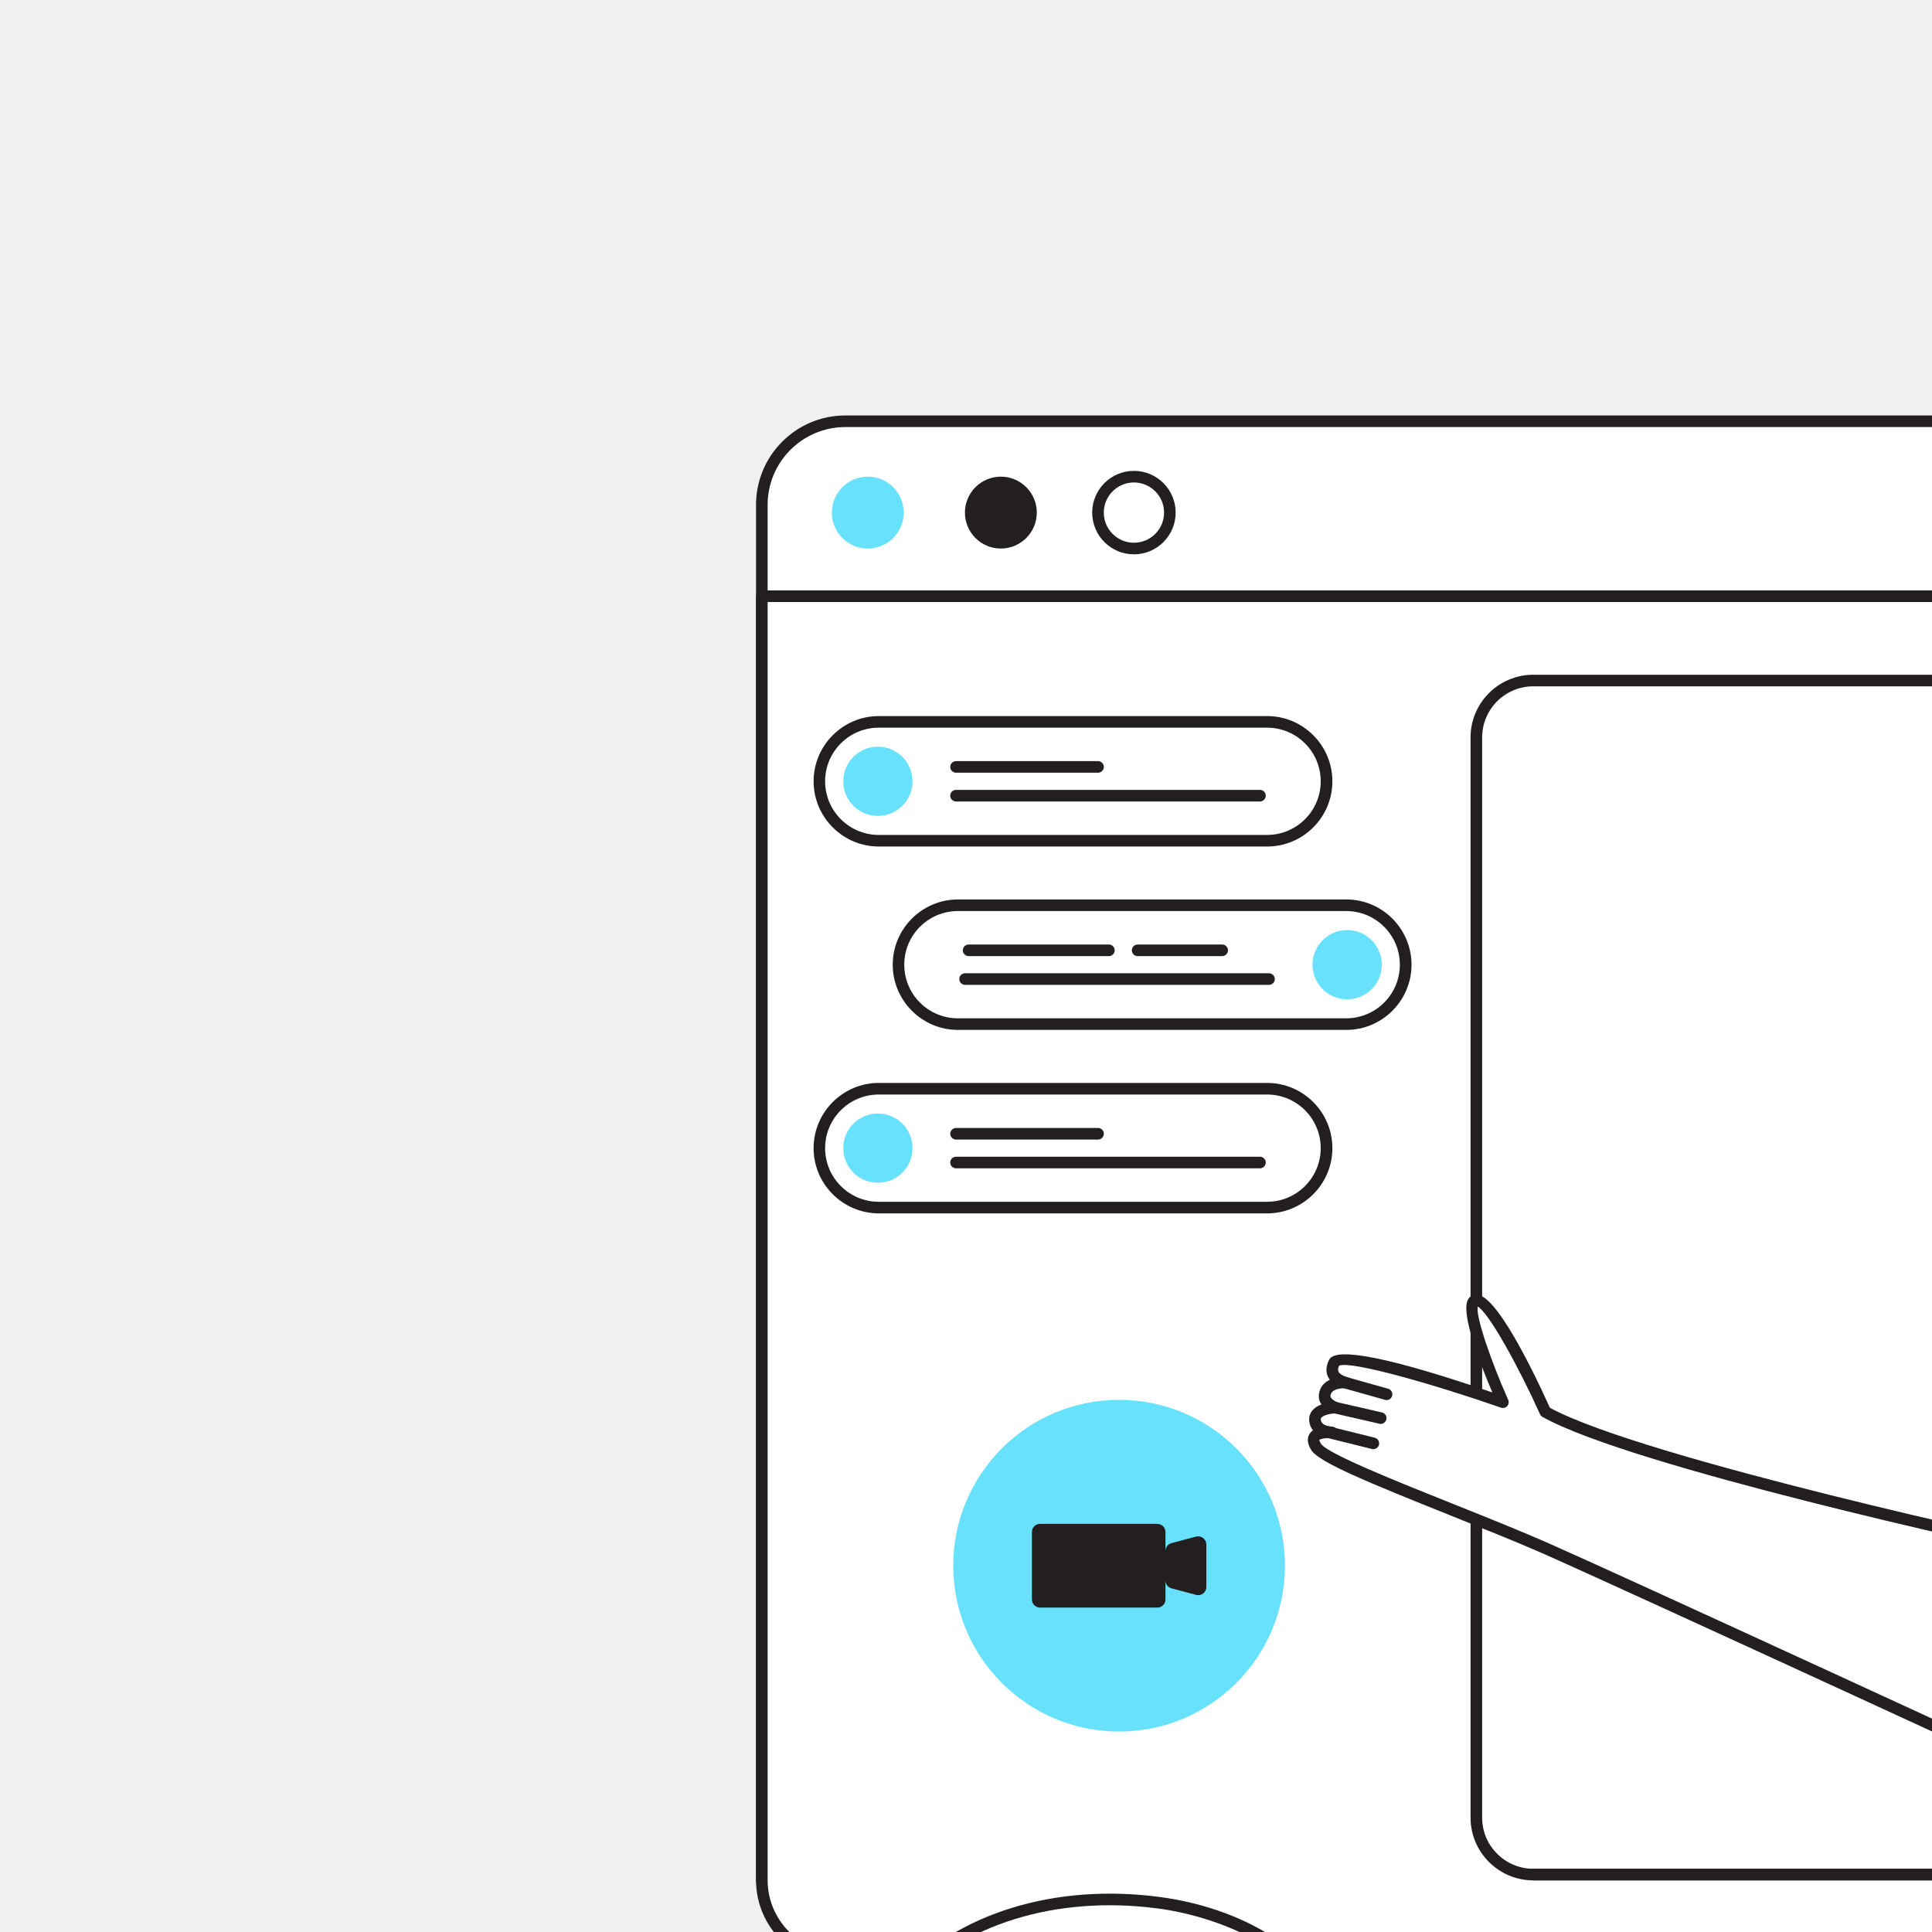
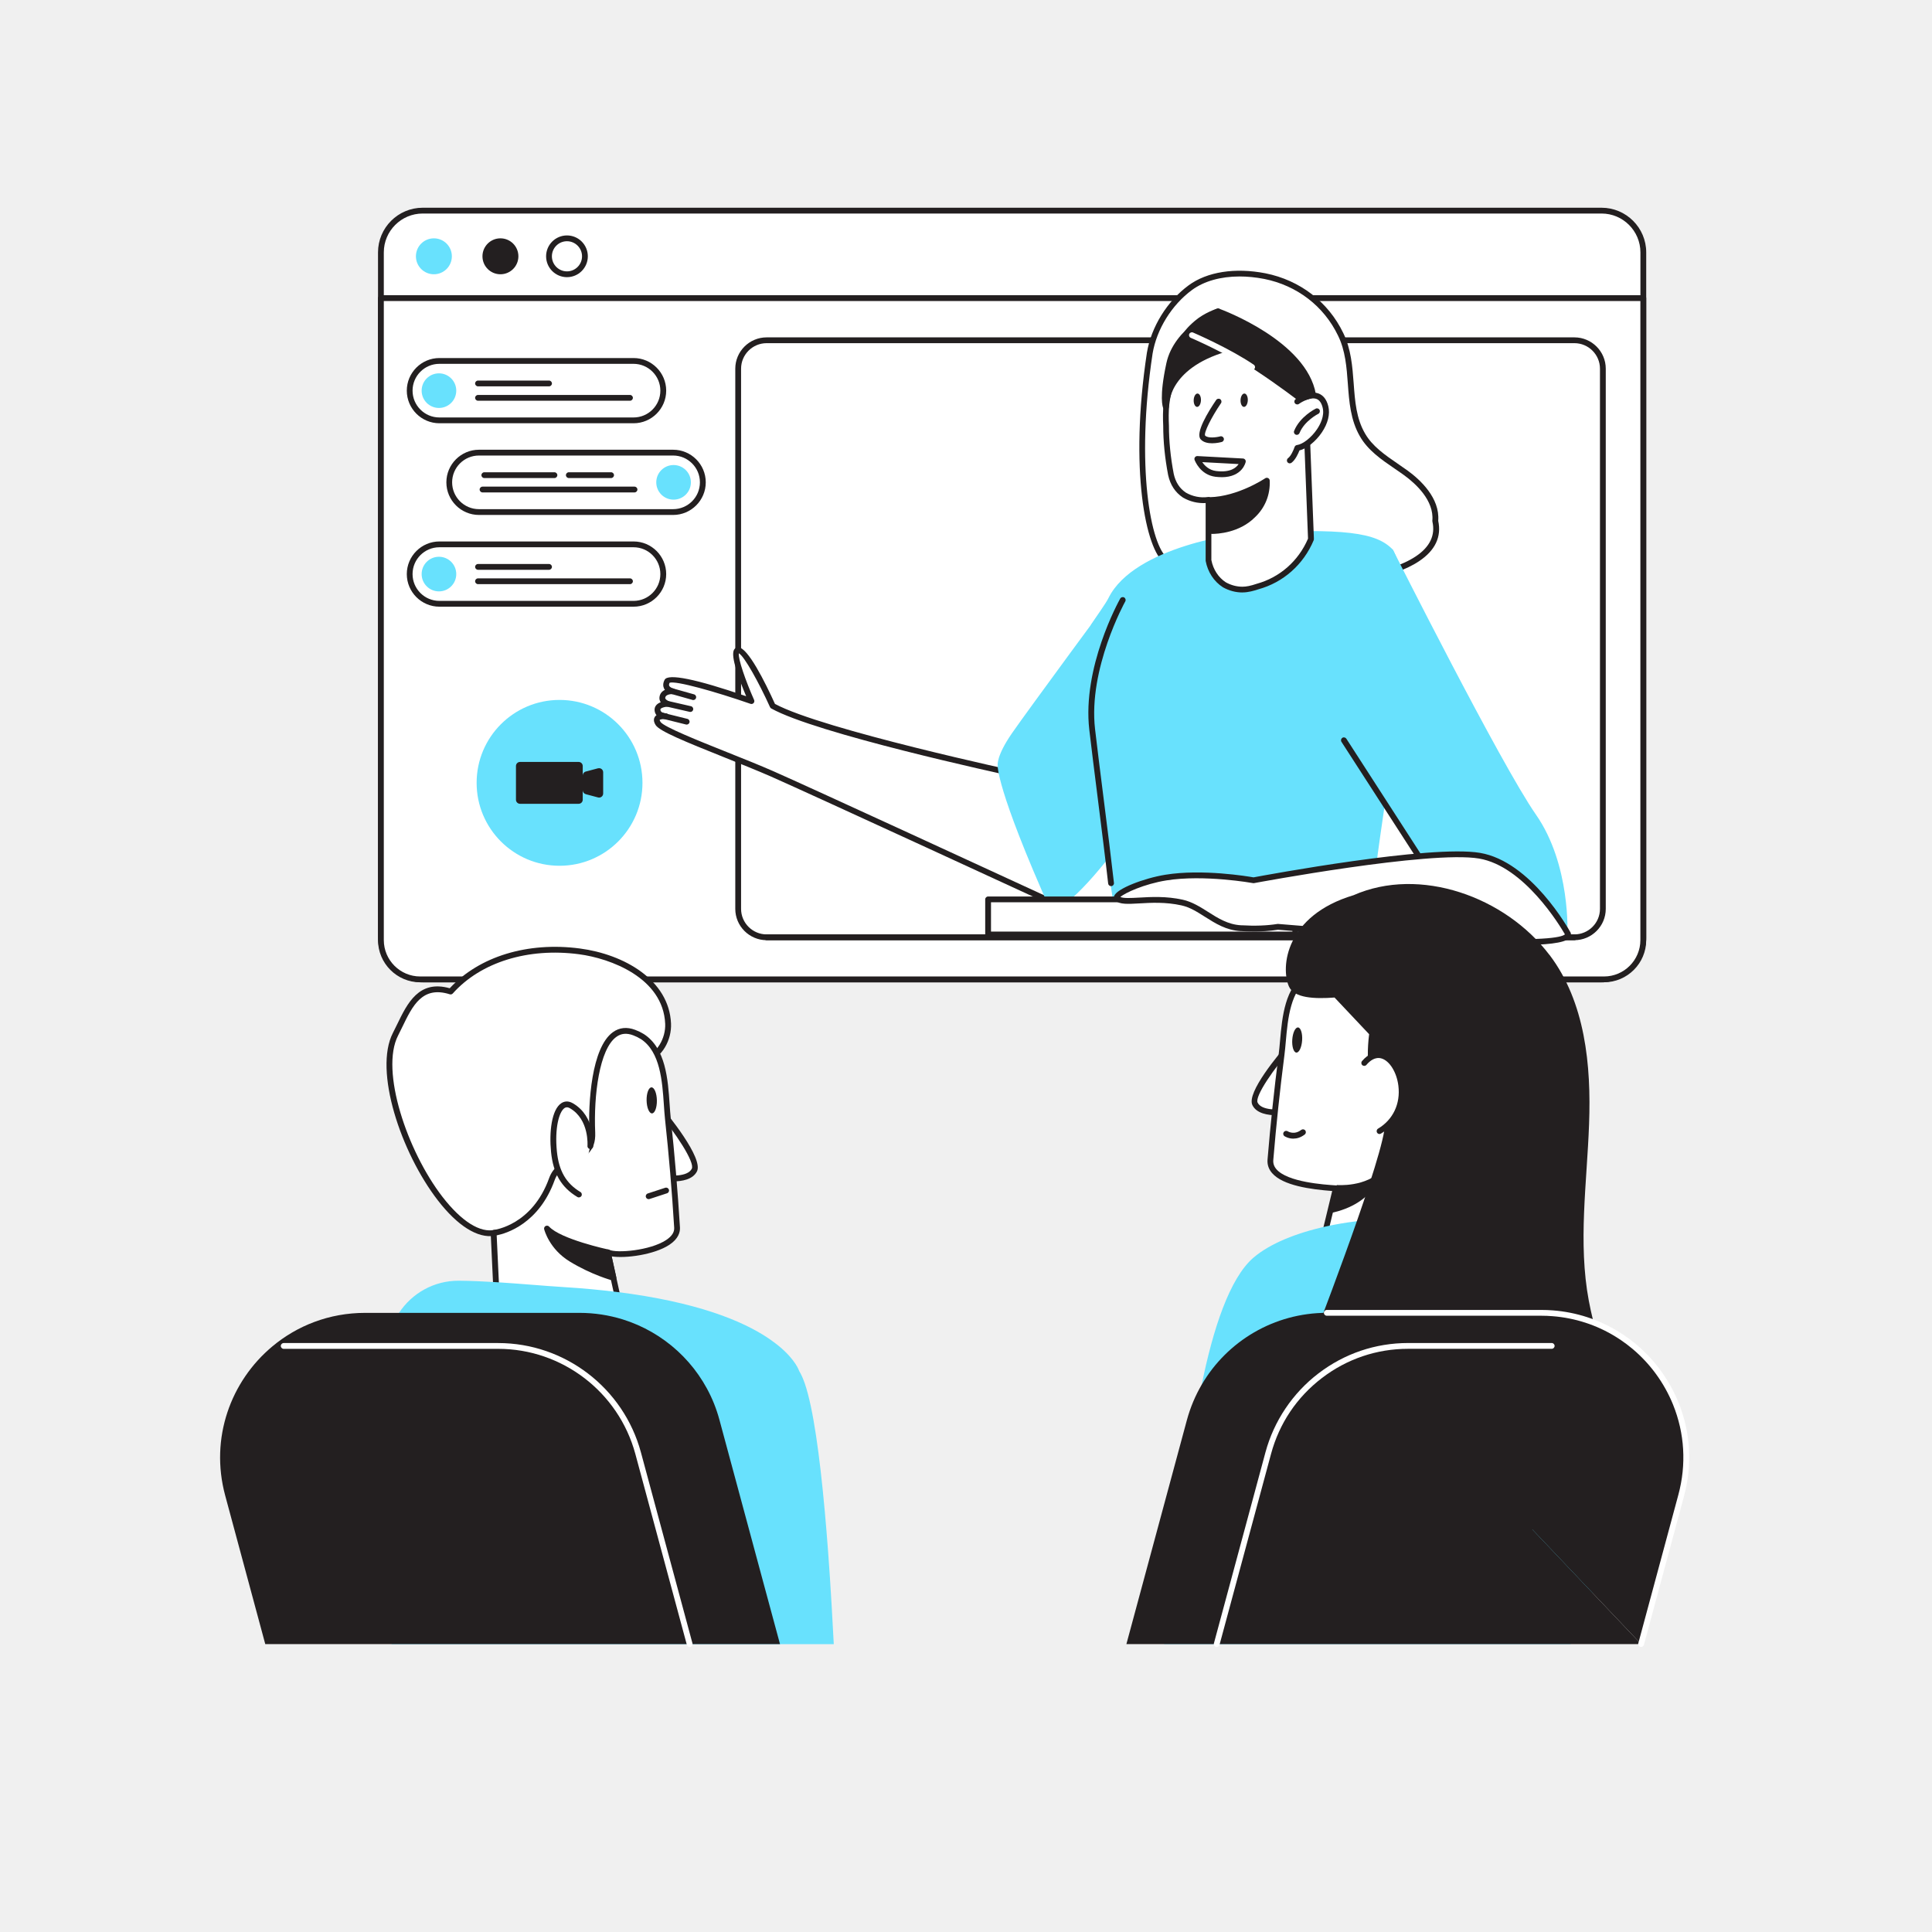
- <svg xmlns="http://www.w3.org/2000/svg" transform="scale(2)" id="_0679_Video_Call_4" data-name="0679_Video Call 4" viewBox="0 0 500 500" class="show_show__wrapper__graphic__5Waiy ">
+ <svg xmlns="http://www.w3.org/2000/svg" id="_0679_Video_Call_4" data-name="0679_Video Call 4" viewBox="0 0 500 500" class="show_show__wrapper__graphic__5Waiy ">
  <defs>
    <style>
      .cls-1 {
        fill: #68e1fd;
      }

      .cls-1, .cls-2, .cls-3 {
        stroke-width: 0px;
      }

      .cls-2 {
        fill: #fff;
      }

      .cls-3 {
        fill: #231f20;
      }
    </style>
  </defs>
  <g id="Screen">
    <g>
      <rect class="cls-2" x="98.58" y="54.51" width="326.71" height="198.96" rx="10.81" ry="10.81" />
      <path class="cls-3" d="M414.48,254.22H109.39c-6.37,0-11.56-5.18-11.56-11.56V65.32c0-6.37,5.18-11.56,11.56-11.56h305.09c6.37,0,11.56,5.18,11.56,11.56v177.34c0,6.37-5.18,11.56-11.56,11.56ZM109.39,55.26c-5.54,0-10.06,4.51-10.06,10.06v177.34c0,5.55,4.51,10.06,10.06,10.06h305.09c5.55,0,10.06-4.51,10.06-10.06V65.32c0-5.55-4.51-10.06-10.06-10.06H109.39Z" />
    </g>
    <g>
      <path class="cls-2" d="M98.58,77.15h326.71v166.14c0,5.62-4.56,10.17-10.17,10.17H108.75c-5.62,0-10.17-4.56-10.17-10.17V77.15h0Z" />
      <path class="cls-3" d="M415.11,254.22H108.75c-6.02,0-10.92-4.9-10.92-10.92V77.15c0-.41.34-.75.75-.75h326.71c.41,0,.75.34.75.75v166.14c0,6.02-4.9,10.92-10.92,10.92ZM99.33,77.9v165.39c0,5.2,4.23,9.42,9.42,9.42h306.36c5.2,0,9.42-4.23,9.42-9.42V77.9H99.33Z" />
    </g>
    <g>
      <path class="cls-2" d="M414.82,95.42v139.79c0,4.07-3.3,7.36-7.37,7.36h-209.04c-4.07,0-7.37-3.29-7.37-7.36V95.42c0-4.07,3.3-7.36,7.37-7.36h209.04c4.07,0,7.37,3.29,7.37,7.36Z" />
      <path class="cls-3" d="M407.45,243.32h-209.04c-4.48,0-8.12-3.64-8.12-8.11V95.42c0-4.47,3.64-8.11,8.12-8.11h209.04c4.48,0,8.12,3.64,8.12,8.11v139.79c0,4.47-3.64,8.11-8.12,8.11ZM198.41,88.81c-3.65,0-6.62,2.96-6.62,6.61v139.79c0,3.64,2.97,6.61,6.62,6.61h209.04c3.65,0,6.62-2.96,6.62-6.61V95.42c0-3.64-2.97-6.61-6.62-6.61h-209.04Z" />
    </g>
    <circle class="cls-1" cx="144.81" cy="202.6" r="21.46" />
    <g>
      <circle class="cls-1" cx="112.29" cy="66.33" r="4.65" />
      <circle class="cls-3" cx="129.51" cy="66.33" r="4.65" />
      <g>
        <circle class="cls-2" cx="146.73" cy="66.33" r="4.65" />
        <path class="cls-3" d="M146.73,71.73c-2.98,0-5.4-2.42-5.4-5.4s2.42-5.4,5.4-5.4,5.4,2.42,5.4,5.4-2.42,5.4-5.4,5.4ZM146.73,62.43c-2.15,0-3.9,1.75-3.9,3.9s1.75,3.9,3.9,3.9,3.9-1.75,3.9-3.9-1.75-3.9-3.9-3.9Z" />
      </g>
    </g>
    <g>
      <g>
        <g>
          <rect class="cls-2" x="106.03" y="93.41" width="65.63" height="15.38" rx="7.69" ry="7.69" />
          <path class="cls-3" d="M163.97,109.54h-50.25c-4.65,0-8.44-3.79-8.44-8.44s3.79-8.44,8.44-8.44h50.25c4.65,0,8.44,3.79,8.44,8.44s-3.79,8.44-8.44,8.44ZM113.71,94.16c-3.83,0-6.94,3.11-6.94,6.94s3.11,6.94,6.94,6.94h50.25c3.83,0,6.94-3.11,6.94-6.94s-3.11-6.94-6.94-6.94h-50.25Z" />
        </g>
        <circle class="cls-1" cx="113.6" cy="101.1" r="4.48" />
      </g>
      <g>
        <path class="cls-3" d="M142.09,99.99h-18.38c-.41,0-.75-.34-.75-.75s.34-.75.75-.75h18.38c.41,0,.75.34.75.75s-.34.75-.75.75Z" />
        <path class="cls-3" d="M163.04,103.71h-39.33c-.41,0-.75-.34-.75-.75s.34-.75.75-.75h39.33c.41,0,.75.34.75.75s-.34.75-.75.75Z" />
      </g>
    </g>
    <g>
      <g>
        <g>
          <rect class="cls-2" x="106.03" y="140.88" width="65.63" height="15.38" rx="7.69" ry="7.69" />
          <path class="cls-3" d="M163.97,157.01h-50.25c-4.65,0-8.44-3.79-8.44-8.44s3.79-8.44,8.44-8.44h50.25c4.65,0,8.44,3.79,8.44,8.44s-3.79,8.44-8.44,8.44ZM113.71,141.63c-3.83,0-6.94,3.11-6.94,6.94s3.11,6.94,6.94,6.94h50.25c3.83,0,6.94-3.11,6.94-6.94s-3.11-6.94-6.94-6.94h-50.25Z" />
        </g>
        <circle class="cls-1" cx="113.6" cy="148.57" r="4.48" />
      </g>
      <g>
        <path class="cls-3" d="M142.09,147.46h-18.38c-.41,0-.75-.34-.75-.75s.34-.75.75-.75h18.38c.41,0,.75.34.75.75s-.34.75-.75.75Z" />
        <path class="cls-3" d="M163.04,151.18h-39.33c-.41,0-.75-.34-.75-.75s.34-.75.75-.75h39.33c.41,0,.75.34.75.75s-.34.75-.75.75Z" />
      </g>
    </g>
    <g>
      <g>
        <g>
          <rect class="cls-2" x="116.26" y="117.14" width="65.63" height="15.38" rx="7.69" ry="7.69" transform="translate(298.16 249.66) rotate(180)" />
          <path class="cls-3" d="M174.21,133.27h-50.25c-4.65,0-8.44-3.79-8.44-8.44s3.79-8.44,8.44-8.44h50.25c4.65,0,8.44,3.79,8.44,8.44s-3.79,8.44-8.44,8.44ZM123.95,117.89c-3.83,0-6.94,3.11-6.94,6.94s3.11,6.94,6.94,6.94h50.25c3.83,0,6.94-3.11,6.94-6.94s-3.11-6.94-6.94-6.94h-50.25Z" />
        </g>
        <circle class="cls-1" cx="174.32" cy="124.83" r="4.48" />
      </g>
      <g>
        <path class="cls-3" d="M143.49,123.72h-18.15c-.41,0-.75-.34-.75-.75s.34-.75.75-.75h18.15c.41,0,.75.34.75.75s-.34.75-.75.75Z" />
        <path class="cls-3" d="M158.15,123.72h-10.94c-.41,0-.75-.34-.75-.75s.34-.75.75-.75h10.94c.41,0,.75.34.75.75s-.34.75-.75.75Z" />
        <path class="cls-3" d="M164.21,127.44h-39.33c-.41,0-.75-.34-.75-.75s.34-.75.75-.75h39.33c.41,0,.75.34.75.75s-.34.75-.75.75Z" />
      </g>
    </g>
    <path class="cls-3" d="M154.78,198.83l-3.19.85c-.46.12-.78.54-.78,1.02v-2.46c0-.58-.47-1.05-1.05-1.05h-15.18c-.58,0-1.05.47-1.05,1.05v8.73c0,.58.47,1.05,1.05,1.05h15.18c.58,0,1.05-.47,1.05-1.05v-2.46c0,.48.32.89.78,1.02l3.19.85c.67.18,1.32-.33,1.32-1.02v-5.5c0-.69-.65-1.19-1.32-1.02Z" />
  </g>
  <g id="Presenter">
    <g>
      <g id="Character_and_chair" data-name="Character and chair">
        <g>
          <path class="cls-2" d="M264.13,200.59s-52.09-11.14-64.17-17.88c0,0-6.59-14.59-8.94-14.43s3.45,13.18,3.45,13.18c0,0-20.71-7.22-21.81-5.18s1.37,2.63,1.37,2.63c0,0-2.41-.13-2.63,1.61-.13,1.08,1.33,1.64,1.33,1.64,0,0-2.74.08-2.59,1.65.16,1.57,2.2,1.57,2.2,1.57,0,0-3.45-.31-2.04,1.88,1.41,2.2,19.14,8.47,29.49,13.02,10.35,4.55,73.27,33.57,73.27,33.57l-8.94-33.26Z" />
          <path class="cls-3" d="M273.07,234.6c-.11,0-.21-.02-.31-.07-.63-.29-63.02-29.07-73.25-33.57-3.44-1.51-7.75-3.23-11.91-4.9-10.44-4.18-16.89-6.82-17.91-8.4-.64-1-.49-1.69-.25-2.09.12-.2.28-.36.46-.48-.25-.31-.44-.71-.49-1.21-.05-.53.1-1.02.45-1.41.3-.34.72-.58,1.14-.73-.25-.36-.4-.8-.33-1.32.12-.97.71-1.55,1.41-1.88-.1-.13-.19-.28-.26-.44-.2-.45-.33-1.2.19-2.18.9-1.66,7.99-.23,21.1,4.26-1.67-3.92-4.15-10.36-3.13-12.05.22-.37.57-.58,1-.61.02,0,.04,0,.07,0,2.48,0,6.97,9.05,9.51,14.65,12.24,6.63,63.23,17.58,63.74,17.69.27.06.49.27.57.54l8.94,33.26c.08.28-.02.58-.24.77-.14.12-.31.18-.48.18ZM170.72,186.34s0,.15.23.5c.81,1.26,9.9,4.9,17.21,7.82,4.18,1.67,8.5,3.4,11.96,4.92,9.36,4.11,62.32,28.53,71.82,32.91l-8.41-31.27c-5.46-1.18-52.35-11.4-63.93-17.87-.14-.08-.25-.2-.32-.35-2.85-6.31-6.67-13.19-8.07-13.93-.25,1.37,1.77,7.17,3.95,12.07.12.27.07.59-.13.81s-.52.3-.8.2c-8.97-3.12-19.43-6.07-20.94-5.44-.15.31-.19.57-.1.76.18.4.82.64,1.03.69.38.09.62.46.56.84-.06.38-.37.68-.78.64-.01,0-1.71-.07-1.84.95-.05.4.68.78.86.85.33.13.52.48.46.83s-.36.61-.71.62c-.55.02-1.47.2-1.78.55-.06.07-.1.14-.08.27.07.66.84.83,1.23.88.11,0,.21.01.28.02.4.04.7.38.68.78-.02.4-.35.72-.75.72-.1,0-.21,0-.33-.02-.61-.02-1.2.11-1.31.24h0Z" />
        </g>
        <g>
          <path class="cls-2" d="M371.44,134.84c.47-5.02-3.45-9.41-7.53-12.39s-8.79-5.49-11.3-9.88c-4.55-7.84-1.57-17.73-5.65-26.04-3.77-7.84-10.98-13.34-19.61-15.06-6.43-1.26-13.96-.94-19.3,2.98-5.33,3.92-9.41,10.35-10.51,16.94-4.43,29.22-.48,50.4,4.24,53.72,12.39,8.72,74.16,9.71,69.64-10.26Z" />
          <path class="cls-3" d="M334.7,151.8c-14.15,0-28.08-2.39-33.33-6.08-4.85-3.42-9.14-24.24-4.55-54.45,1.11-6.67,5.25-13.35,10.8-17.43,4.78-3.51,12.02-4.64,19.88-3.11,8.94,1.79,16.28,7.43,20.14,15.47,2.03,4.14,2.36,8.65,2.69,13.01.34,4.67.67,9.08,2.94,12.98,1.9,3.32,5.23,5.6,8.44,7.8.89.61,1.78,1.22,2.65,1.85,3.15,2.3,8.33,7.03,7.85,12.95.89,4.13-.77,7.64-4.93,10.43-6.94,4.65-19.85,6.58-32.57,6.58ZM320.8,71.55c-4.87,0-9.17,1.2-12.3,3.49-5.25,3.86-9.16,10.17-10.21,16.46-4.43,29.21-.49,49.87,3.93,52.98,9.46,6.66,50.27,8.82,64.21-.51,3.63-2.43,5.07-5.45,4.28-8.97-.02-.08-.02-.16-.02-.24.49-5.24-4.32-9.59-7.23-11.72-.85-.62-1.73-1.22-2.61-1.82-3.36-2.3-6.83-4.67-8.9-8.29-2.44-4.2-2.79-8.99-3.13-13.62-.31-4.22-.63-8.58-2.54-12.46-3.66-7.62-10.61-12.96-19.08-14.66-2.21-.43-4.36-.64-6.41-.64Z" />
        </g>
        <path class="cls-1" d="M288.13,153.83s-22.01,29.83-26.2,35.88c-4.19,6.05-3.72,8.38-3.72,8.38,0,0-.63,5.53,13.96,38.16,12.86-6.43,34.31-43.2,34.31-43.2l-18.36-39.22Z" />
        <path class="cls-1" d="M360.58,242.57h-71.04c-2.76-16.85-9.62-62.06-7.17-80.91,1.34-2.09,3.79-5.44,4.5-6.88,6.74-13.65,34.82-16.79,34.82-16.79,26.67-1.41,34.52-.15,38.76,4.24,7.15,12.96-.17,51.31-3.9,78.82-1.17,8.6,1.29,16.15,4.03,21.52Z" />
        <g>
          <rect class="cls-2" x="255.72" y="232.76" width="79.51" height="9.08" />
          <path class="cls-3" d="M335.23,242.59h-79.51c-.41,0-.75-.34-.75-.75v-9.08c0-.41.34-.75.75-.75h79.51c.41,0,.75.34.75.75v9.08c0,.41-.34.75-.75.75ZM256.47,241.09h78.01v-7.58h-78.01v7.58Z" />
        </g>
        <path class="cls-3" d="M407.45,243.32h-209.04c-.41,0-.75-.34-.75-.75s.34-.75.75-.75h209.04c.41,0,.75.34.75.75s-.34.75-.75.75Z" />
        <g>
          <path class="cls-2" d="M313.39,128.42l-.16,16.47s1.73,9.1,11.61,6.43c5.96-1.73,10.83-6.12,13.34-11.77l-1.1-28.4c-1.26-5.02-1.88-10.2-1.73-15.22-12.08-.16-21.65-9.41-21.65-9.41,0,0-4.24,6.28-5.96,8.31-1.41,1.41-2.67,3.14-3.77,5.02-1.73,3.14-1.57,7.06-1.57,10.67,0,4.08.47,8.31,1.26,12.39,1.73,7.37,9.73,5.49,9.73,5.49Z" />
          <path class="cls-3" d="M321.43,152.56c-1.78,0-3.36-.43-4.73-1.29-3.39-2.12-4.17-6.08-4.2-6.24,0-.05-.01-.1-.01-.15l.15-15.58c-1.38.16-4.04.23-6.31-1.17-1.72-1.07-2.86-2.76-3.39-5.03-.85-4.41-1.27-8.62-1.27-12.57v-.83c-.01-3.5-.03-7.13,1.66-10.2,1.21-2.07,2.51-3.81,3.89-5.19,1.64-1.94,5.83-8.14,5.87-8.2.12-.18.32-.3.54-.33.22-.02.44.05.6.21.09.09,9.51,9.05,21.14,9.2.2,0,.39.09.53.23.14.15.21.34.21.54-.15,4.83.42,9.88,1.7,15.01.01.05.02.1.02.15l1.1,28.4c0,.12-.02.23-.06.33-2.65,5.97-7.69,10.41-13.81,12.18-1.28.35-2.49.52-3.62.52ZM313.98,144.82c.11.49.91,3.56,3.52,5.2,1.87,1.17,4.27,1.36,7.14.59,5.63-1.63,10.28-5.71,12.77-11.19l-1.09-28.14c-1.24-4.97-1.82-9.88-1.75-14.6-10.22-.44-18.41-6.96-20.75-9-1.17,1.72-4.12,6.01-5.52,7.66-1.33,1.33-2.56,2.97-3.69,4.91-1.49,2.71-1.48,6.14-1.47,9.45v.84c0,3.85.42,7.97,1.24,12.25,1.53,6.52,8.53,4.97,8.82,4.9.22-.05.46,0,.64.15.18.14.28.36.28.59l-.16,16.39Z" />
        </g>
        <g>
          <path class="cls-2" d="M321.55,152.58c-1.73,0-3.29-.47-4.71-1.26-2.2-1.41-3.61-3.77-4.08-6.28v-15.69c-2.2.31-4.39-.16-6.28-1.26-1.88-1.26-2.98-3.14-3.45-5.33-.78-4.08-1.26-8.31-1.26-12.55-.16-3.45-.16-7.53,1.57-10.98,1.1-1.88,2.51-3.45,4.08-5.02,1.73-1.88,5.8-8.16,5.96-8.16.16-.16.31-.31.47-.31s.47,0,.63.16c.16,0,9.57,8.94,21.18,9.1.16,0,.31.16.47.16.16.16.31.31.31.47-.16,4.71.16,9.26,1.41,13.81.16.47.16.94.31,1.41h0s0,.47,1.1,28.4v.31c-2.51,5.96-7.53,10.51-13.81,12.24-1.41.47-2.67.78-3.92.78Z" />
          <path class="cls-3" d="M321.55,153.33c-1.75,0-3.46-.45-5.07-1.35-2.31-1.48-3.92-3.95-4.45-6.79,0-.05-.01-.09-.01-.14v-14.86c-2.04.11-4.1-.38-5.9-1.44-1.99-1.33-3.26-3.28-3.81-5.82-.84-4.39-1.27-8.66-1.27-12.71-.17-3.8-.1-7.83,1.65-11.32,1.22-2.1,2.75-3.75,4.22-5.21,1.02-1.11,3.03-4.02,4.36-5.95.93-1.34,1.34-1.94,1.6-2.21h0c.21-.21.53-.53,1-.53.22,0,.72,0,1.09.31.1.07.21.16.37.29,6.6,5.49,13.83,8.56,20.36,8.65.25,0,.44.1.56.16,0,0,.01,0,.01,0,.16.02.3.1.41.21.21.21.54.53.54,1-.17,5.24.27,9.55,1.38,13.61.08.24.13.51.17.78.03.2.06.4.13.59.03.08.04.16.04.24,0,.03.03,1.29,1.1,28.37v.34c0,.1-.02.2-.06.29-2.64,6.28-7.86,10.9-14.3,12.67-1.18.39-2.63.81-4.12.81ZM313.51,144.98c.47,2.41,1.83,4.49,3.73,5.72,1.35.75,2.81,1.14,4.3,1.14,1.01,0,2.12-.22,3.68-.75,5.99-1.65,10.81-5.9,13.29-11.68v-.16c-.81-20.51-1.06-27.29-1.09-28.27-.07-.24-.11-.47-.15-.71-.03-.2-.06-.39-.13-.59-1.16-4.19-1.62-8.59-1.46-13.86-.05-.02-.09-.04-.13-.06,0,0,0,0,0,0-6.86-.12-14.38-3.32-21.21-9-.12-.1-.2-.17-.25-.21-.02-.01-.04-.03-.06-.04,0,0-.02,0-.03,0-.03.03-.06.06-.09.09-.01.01-.03.03-.05.04-.18.22-.79,1.1-1.38,1.96-1.44,2.08-3.4,4.92-4.51,6.13-1.42,1.42-2.87,2.98-3.98,4.89-1.57,3.14-1.63,6.94-1.47,10.57,0,3.98.42,8.16,1.24,12.44.46,2.13,1.51,3.77,3.13,4.85,1.73,1.01,3.79,1.42,5.75,1.14.22-.03.43.03.6.18.16.14.26.35.26.57v15.62ZM335.76,95.85h0ZM335.65,95.75h.01-.01ZM336.14,94.41h0,0ZM313.96,86.44h0,0Z" />
        </g>
        <g>
          <path class="cls-3" d="M313.27,137.41s6.59.31,10.98-4.08c2.51-2.35,3.77-5.49,3.61-8.94,0,0-7.22,4.86-14.75,5.02l.16,8Z" />
          <path class="cls-3" d="M313.6,138.16c-.21,0-.33,0-.37,0-.39-.02-.71-.34-.71-.73l-.16-8c0-.41.32-.76.73-.76,7.23-.15,14.27-4.84,14.34-4.89.22-.15.51-.17.76-.05s.4.37.41.64c.17,3.66-1.2,7.04-3.84,9.52-4.01,4.01-9.67,4.29-11.16,4.29ZM313.88,130.12l.13,6.53c1.75-.07,6.43-.57,9.72-3.85,2.05-1.92,3.2-4.34,3.38-7.06-2.29,1.34-7.56,4.05-13.22,4.39Z" />
        </g>
        <g>
          <path class="cls-2" d="M315.37,103.93s-5.33,7.84-4.08,9.26c1.26,1.41,4.71.47,4.71.47" />
          <path class="cls-3" d="M313.7,114.72c-1.08,0-2.25-.22-2.97-1.03-1.43-1.61,1.9-7.07,4.02-10.18.23-.34.7-.43,1.04-.2.34.23.43.7.2,1.04-2.53,3.71-4.45,7.62-4.12,8.36.7.78,2.95.49,3.93.22.4-.11.81.13.92.53.11.4-.13.81-.53.92-.21.06-1.3.34-2.5.34Z" />
        </g>
        <ellipse class="cls-3" cx="309.86" cy="103.58" rx="1.73" ry=".94" transform="translate(194.2 409.13) rotate(-87.75)" />
        <ellipse class="cls-3" cx="321.99" cy="103.58" rx="1.73" ry=".94" transform="translate(205.85 421.25) rotate(-87.75)" />
        <path class="cls-1" d="M360.46,142.23s27.93,55.54,37.02,68.56,8.16,31.06,8.16,31.06l-27.61-2.04s-25.26-41.1-32.48-51.3l14.9-46.28Z" />
        <g>
          <path class="cls-2" d="M405.79,241.69s-9.88-18.04-22.91-20.24c-13.02-2.2-58.48,6.36-58.48,6.36,0,0-12.7-2.31-22.69-.7-6.76,1.09-13.74,4.39-12.57,5.41,1.89,1.68,8.83-.71,16.75,1.05,5.28,1.17,8.9,6.28,15.18,6.63.98.05,5.24.35,9.6-.35,22.65,1.8,75.48,6.79,75.1,1.83Z" />
          <path class="cls-3" d="M392.76,244.58c-12.55,0-32.38-1.52-53.45-3.26-3.16-.26-6.06-.5-8.58-.7-4.19.66-8.18.43-9.5.35h-.17c-3.74-.22-6.52-1.99-9.22-3.7-2.01-1.28-3.91-2.48-6.09-2.96-4.07-.9-7.86-.69-10.9-.51-2.94.17-5.06.29-6.19-.71-.33-.29-.46-.72-.33-1.15.55-1.93,7.76-4.67,13.28-5.56,9.56-1.55,21.33.42,22.8.68,3.25-.61,45.82-8.5,58.61-6.34,13.23,2.23,23.03,19.87,23.44,20.62.05.09.08.2.09.3.02.3-.04.76-.47,1.19-1.26,1.25-6.08,1.76-13.31,1.76ZM330.7,239.11s.04,0,.06,0c2.55.2,5.48.45,8.68.71,11.96.99,28.33,2.34,41.6,2.94,20.18.91,23.46-.41,23.96-.96-1.26-2.18-10.55-17.63-22.23-19.61-12.74-2.14-57.76,6.28-58.21,6.36-.09.02-.18.02-.27,0-.13-.02-12.69-2.27-22.44-.7-5.73.92-10.82,3.28-11.9,4.29.86.38,2.71.27,4.82.16,3.14-.18,7.04-.4,11.31.54,2.43.54,4.53,1.87,6.57,3.16,2.53,1.61,5.15,3.27,8.5,3.46h.17c3.45.21,6.57.09,9.27-.34.04,0,.08,0,.12,0ZM289.65,231.96h0s0,0,0,0Z" />
        </g>
      </g>
      <g>
        <line class="cls-2" x1="178.66" y1="183.5" x2="172.03" y2="181.99" />
        <path class="cls-3" d="M178.66,184.25c-.06,0-.11,0-.17-.02l-6.63-1.52c-.4-.09-.66-.5-.56-.9.09-.4.51-.66.9-.56l6.63,1.52c.4.09.66.5.56.9-.08.35-.39.58-.73.58Z" />
      </g>
      <g>
        <line class="cls-2" x1="177.71" y1="186.77" x2="171.39" y2="185.2" />
        <path class="cls-3" d="M177.71,187.52c-.06,0-.12,0-.18-.02l-6.32-1.57c-.4-.1-.65-.51-.55-.91.1-.4.51-.65.91-.55l6.32,1.57c.4.1.65.51.55.91-.08.34-.39.57-.73.57Z" />
      </g>
      <g>
        <line class="cls-2" x1="179.42" y1="180.42" x2="174.04" y2="178.9" />
        <path class="cls-3" d="M179.42,181.17c-.07,0-.14,0-.2-.03l-5.39-1.52c-.4-.11-.63-.53-.52-.92.11-.4.53-.63.92-.52l5.39,1.52c.4.11.63.53.52.92-.09.33-.39.55-.72.55Z" />
      </g>
      <path class="cls-3" d="M287.53,229.32c-.38,0-.7-.28-.74-.67-.68-6.11-1.71-14.2-2.69-22.03-.83-6.59-1.62-12.82-2.19-17.75-1.87-16.11,7.6-33.24,8-33.96.2-.36.66-.49,1.02-.29.36.2.49.66.29,1.02-.1.17-9.63,17.43-7.82,33.06.57,4.93,1.36,11.15,2.19,17.74.99,7.83,2.01,15.94,2.7,22.06.05.41-.25.78-.66.83-.03,0-.06,0-.08,0Z" />
      <g>
        <path class="cls-2" d="M335.73,103.93s5.88-4.33,7.3,1.38c1.13,4.52-4.12,10.19-7.29,10.61,0,0-.81,2.42-1.95,3.25" />
        <path class="cls-3" d="M333.8,119.92c-.23,0-.46-.11-.61-.31-.24-.34-.17-.8.17-1.05.69-.5,1.4-2.03,1.68-2.88.09-.27.33-.47.61-.5,1.54-.21,3.73-1.93,5.19-4.09.78-1.15,2.01-3.41,1.46-5.6-.3-1.22-.84-1.97-1.61-2.25-1.51-.55-3.78.75-4.52,1.29-.33.24-.8.17-1.05-.16-.24-.33-.17-.8.16-1.05.13-.1,3.34-2.43,5.92-1.5,1.26.46,2.13,1.57,2.56,3.3.51,2.04-.09,4.46-1.68,6.81-1.58,2.33-3.89,4.17-5.78,4.64-.31.8-1.05,2.46-2.07,3.2-.13.1-.29.14-.44.14Z" />
      </g>
      <g>
        <path class="cls-3" d="M317.08,90.29l-1.86-9.72s-10.7,4.65-12.62,13.55-.87,11.17-.87,11.17c0,0-.52-10.3,15.36-15.01Z" />
        <path class="cls-3" d="M301.72,106.05c-.29,0-.56-.17-.68-.43-.12-.26-1.1-2.75.82-11.64,1.98-9.17,12.61-13.89,13.06-14.08.21-.09.45-.08.65.02.2.11.34.3.39.52l1.86,9.72c.07.38-.15.75-.52.86-15.07,4.47-14.84,13.86-14.82,14.25.02.36-.22.68-.57.76-.06.01-.12.02-.18.02ZM314.67,81.68c-2.52,1.3-9.83,5.64-11.34,12.61-.5,2.3-.79,4.14-.95,5.6,1.71-3.35,5.5-7.5,13.84-10.12l-1.55-8.09Z" />
      </g>
      <g>
        <path class="cls-3" d="M336.54,103.16s-20.24-15.72-29.32-16.89c0,0,.17-.7,2.53-2.71,2.36-2.01,5.47-3,5.47-3,0,0,22.27,8.09,24.59,21.58l-3.27,1Z" />
        <path class="cls-3" d="M336.54,103.91c-.16,0-.33-.05-.46-.16-.2-.16-20.19-15.61-28.96-16.73-.21-.03-.4-.14-.52-.32s-.16-.4-.11-.6c.07-.28.48-1.14,2.77-3.09,2.44-2.08,5.59-3.1,5.73-3.14.16-.05.33-.05.48,0,.93.34,22.7,8.39,25.08,22.16.06.37-.16.73-.52.84l-3.27,1c-.07.02-.15.03-.22.03ZM308.53,85.75c9.03,2.08,25.6,14.61,28.17,16.58l2.25-.69c-2.65-11.8-21.37-19.36-23.74-20.27-.75.27-3.13,1.2-4.97,2.77-.83.71-1.37,1.23-1.71,1.61Z" />
      </g>
      <path class="cls-3" d="M366.88,221.88c-.25,0-.49-.12-.63-.34l-19.08-29.55c-.22-.35-.12-.81.22-1.04.35-.22.81-.12,1.04.22l19.08,29.55c.22.35.12.81-.22,1.04-.13.08-.27.12-.41.12Z" />
      <path class="cls-2" d="M324.06,95.75c-.14,0-.29-.04-.42-.13-6.27-4.25-15.38-8.15-15.47-8.19-.38-.16-.56-.6-.39-.98.16-.38.6-.56.98-.39.09.04,9.33,4,15.72,8.33.34.23.43.7.2,1.04-.15.21-.38.33-.62.33Z" />
    </g>
    <g>
      <path class="cls-2" d="M309.86,118.77l11.78.63s-.72,4.02-7.01,3.24c-3.53-.44-4.77-3.87-4.77-3.87Z" />
      <path class="cls-3" d="M316.16,123.49c-.5,0-1.04-.03-1.61-.1-3.94-.49-5.33-4.2-5.39-4.36-.09-.24-.05-.5.1-.7.15-.2.39-.32.64-.3l11.78.63c.21.01.41.11.55.28s.19.39.15.6c0,.04-.78,3.96-6.22,3.96ZM311.14,119.59c.61.9,1.74,2.08,3.59,2.31,3.71.46,5.22-.87,5.82-1.8l-9.4-.5Z" />
    </g>
    <g>
      <path class="cls-2" d="M340.84,106.44s-3.81,1.87-5.23,5.35" />
      <path class="cls-3" d="M335.61,112.55c-.09,0-.19-.02-.28-.06-.38-.16-.57-.59-.41-.98,1.51-3.71,5.42-5.66,5.59-5.75.37-.18.82-.03,1,.34.18.37.03.82-.34,1-.04.02-3.57,1.8-4.86,4.97-.12.29-.4.47-.69.47Z" />
    </g>
  </g>
  <g id="Character_1" data-name="Character 1">
    <g id="Character_Male" data-name="Character Male">
      <g id="Character_Male-2" data-name="Character Male">
        <g>
          <g>
            <path class="cls-2" d="M128.25,319.01c-13.47,2.99-33.24-37.05-25.91-51.35,3.17-6.17,5.53-13.82,14.28-11.05,7.83-8.75,20.49-12.1,33.35-10.4,9.9,1.31,22.42,7.1,22.93,18.71.19,4.18-2.41,8.69-6.52,9.51-.22,12.57-5.36,21.9-12.04,32.03-4.5,6.8-10.57,12.74-17.8,16.58-3.7,1.97-8.29-4.03-8.29-4.03Z" />
            <path class="cls-3" d="M134.95,324.19c-3.08,0-6.07-3.24-7-4.36-4.34.68-9.52-2.56-14.63-9.17-9.61-12.44-16.63-33.61-11.64-43.34.37-.72.73-1.46,1.09-2.2,2.64-5.45,5.62-11.62,13.62-9.36,7.62-8.24,20.17-12.08,33.69-10.29,11.38,1.5,23.08,8.09,23.58,19.42.19,4.13-2.2,8.91-6.53,10.14-.39,13-5.97,22.48-12.15,31.85-4.81,7.28-11.06,13.1-18.07,16.83-.64.34-1.29.49-1.95.49ZM128.25,318.26c.23,0,.45.11.59.29,1.17,1.53,4.79,5.19,7.35,3.83,6.79-3.62,12.85-9.27,17.52-16.33,6.15-9.31,11.69-18.73,11.92-31.63,0-.35.26-.65.6-.72,3.86-.78,6.08-5.14,5.92-8.74-.52-11.96-14.25-16.94-22.28-18-13.21-1.75-25.44,2.04-32.69,10.15-.2.22-.5.3-.78.21-7.11-2.24-9.62,2.95-12.28,8.45-.36.75-.73,1.5-1.1,2.23-4.66,9.09,2.35,29.9,11.49,41.74,4.92,6.36,9.74,9.4,13.58,8.54.05-.01.11-.02.16-.02Z" />
          </g>
          <g>
            <path class="cls-2" d="M170.33,286.64s10.96,13.04,9.36,16.18-8.23,1.94-8.23,1.94" />
            <path class="cls-3" d="M174.21,305.74c-1.53,0-2.75-.21-2.88-.24-.41-.07-.68-.46-.6-.87.07-.41.46-.67.87-.61,1.69.31,6.32.62,7.43-1.54.85-1.67-4.15-9.27-9.26-15.36-.27-.32-.23-.79.09-1.06.32-.27.79-.23,1.06.09,1.88,2.24,11.19,13.59,9.45,17.01-1.08,2.13-3.94,2.58-6.15,2.58Z" />
          </g>
          <g>
            <path class="cls-2" d="M166.19,268.22c6.5,4.17,5.96,14.61,6.66,21.27,1.01,9.38,1.8,18.78,2.38,28.2.36,5.98-15.01,7.87-17.93,6.41l5.11,23.19-33.74-8.67-.92-19.55s10.48-1.13,15.09-13.94c2.25-6.23,10.8-3.98,10.45-11.99-.45-10.19,1.31-29.51,10.86-25.91.75.28,1.43.61,2.02.99h.02Z" />
            <path class="cls-3" d="M162.41,348.04c-.06,0-.12,0-.19-.02l-33.75-8.67c-.32-.08-.55-.36-.56-.69l-.92-19.55c-.02-.39.27-.74.67-.78.41-.05,10.08-1.26,14.46-13.45,1.09-3.03,3.56-4.25,5.73-5.32,2.71-1.34,4.85-2.4,4.68-6.38-.34-7.79.55-22.04,6.08-26.05,1.68-1.21,3.63-1.42,5.79-.6.78.29,1.47.63,2.07,1,.04.02.08.04.12.06,5.72,3.67,6.27,11.74,6.71,18.22.09,1.28.17,2.49.29,3.6,1,9.25,1.8,18.75,2.38,28.23.07,1.19-.35,2.93-2.75,4.52-3.89,2.57-11.39,3.57-14.93,2.99l4.84,21.97c.06.25-.02.52-.21.7-.14.14-.33.21-.52.21ZM129.39,338.03l32.03,8.23-4.85-22c-.06-.28.04-.58.27-.75.23-.18.54-.21.8-.08,1.91.95,10.61.23,14.77-2.52,1.45-.96,2.14-2.02,2.07-3.17-.58-9.47-1.38-18.94-2.38-28.17-.12-1.13-.2-2.36-.29-3.65-.42-6.11-.93-13.7-5.93-17-.04-.02-.08-.04-.12-.06-.53-.34-1.16-.65-1.88-.92-1.69-.64-3.12-.51-4.38.41-4.36,3.16-5.89,15.05-5.46,24.77.22,4.96-2.82,6.47-5.51,7.79-2.1,1.04-4.09,2.02-4.98,4.49-4.08,11.32-12.51,13.81-15.01,14.31l.86,18.33Z" />
          </g>
          <g>
            <path class="cls-2" d="M152.77,296.62s.63-7.26-4.9-10.45c-3.35-1.94-5.26,4.38-4.52,11.87.49,4.9,2.22,8.56,6.45,11.1" />
            <path class="cls-3" d="M149.8,309.89c-.13,0-.26-.03-.38-.11-4.16-2.5-6.26-6.09-6.81-11.67-.51-5.1.13-10.97,2.68-12.62.62-.4,1.65-.73,2.96.03,5.88,3.39,5.3,10.85,5.28,11.17-.04.41-.39.72-.81.68-.41-.04-.72-.4-.68-.81,0-.07.51-6.83-4.53-9.74-.71-.41-1.13-.23-1.39-.07-1.42.92-2.6,5.16-2,11.21.5,5.05,2.38,8.3,6.09,10.53.36.21.47.67.26,1.03-.14.23-.39.36-.64.36Z" />
          </g>
          <ellipse class="cls-3" cx="168.66" cy="284.78" rx="1.33" ry="3.37" transform="translate(-5.77 3.5) rotate(-1.17)" />
        </g>
        <path class="cls-1" d="M101.35,425.49c-.27-28.58-.94-57.67-1.16-75.25-.01-.65.02-1.29.08-1.92.28-3.14,1.35-6.06,3-8.56,3.32-5.04,9.02-8.36,15.51-8.31,3.11.03,6.32.17,9.56.37,6.1.38,12.23.94,17.6,1.28,4.92.3,9.45.73,13.61,1.25,20.71,2.57,32.45,7.45,39.05,11.82.27.18.54.37.79.54.8.56,1.51,1.1,2.15,1.62,4.46,3.67,5.31,6.54,5.31,6.54.5.78.97,1.86,1.44,3.2,2.16,6.33,3.85,18.56,5.16,33.02.3,3.34.59,6.79.85,10.32.35,4.61.65,9.34.93,14.1.19,3.33.38,6.67.55,9.99h-114.45Z" />
        <g>
          <path class="cls-3" d="M157.32,324.12s-12.55-2.68-15.75-6.17c0,0,1.19,4.78,6.25,7.87,5.67,3.47,10.95,4.86,10.95,4.86l-1.45-6.57Z" />
          <path class="cls-3" d="M158.76,331.43c-.06,0-.13,0-.19-.02-.22-.06-5.44-1.46-11.15-4.95-5.26-3.22-6.53-8.12-6.59-8.33-.08-.33.07-.68.37-.84.3-.16.68-.1.91.15,3,3.27,15.23,5.92,15.35,5.94.29.06.51.29.58.57l1.45,6.57c.06.25-.02.52-.21.7-.14.14-.33.21-.52.21ZM143.36,320.2c.87,1.52,2.37,3.47,4.85,4.99,3.92,2.4,7.69,3.8,9.54,4.41l-1.07-4.85c-1.93-.44-9.1-2.16-13.32-4.55Z" />
        </g>
      </g>
    </g>
    <path class="cls-3" d="M167.87,310.34c-.32,0-.61-.2-.71-.52-.13-.39.08-.82.48-.95l4.52-1.48c.4-.13.82.09.95.48.13.39-.08.82-.48.95l-4.52,1.48c-.08.03-.16.04-.23.04Z" />
    <g>
      <path class="cls-3" d="M201.86,425.49H68.65l-10.37-38.45c-4.02-14.9,1.47-29.63,12.19-38.58,6.43-5.38,14.75-8.69,24.01-8.69h55.52c3.85,0,7.59.59,11.13,1.68,10.64,3.3,19.41,11.25,23.65,21.78.55,1.38,1.03,2.8,1.42,4.26l8.36,30.97,2.85,10.57,4.45,16.45Z" />
      <path class="cls-2" d="M178.48,426.24c-.33,0-.63-.22-.72-.55l-13.34-49.43c-4.33-16-18.92-27.18-35.48-27.18h-55.52c-.41,0-.75-.34-.75-.75s.34-.75.75-.75h55.52c17.24,0,32.43,11.63,36.93,28.29l13.34,49.43c.11.4-.13.81-.53.92-.07.02-.13.03-.2.03Z" />
    </g>
  </g>
  <g id="Character_2" data-name="Character 2">
    <g id="Character_Female" data-name="Character Female">
      <g id="Character_female" data-name="Character female">
        <path class="cls-1" d="M393.91,328.77s12.02,6.61,32.51,78.32l-36.98,13.42,4.47-91.72h0Z" />
        <g>
          <path class="cls-2" d="M334.16,270.24s-10.85,12.36-9.37,15.43c1.48,3.07,7.91,2.05,7.91,2.05" />
          <path class="cls-3" d="M330.38,288.63c-2.19,0-5.2-.43-6.26-2.63-1.57-3.26,6.86-13.26,9.48-16.25.27-.31.75-.34,1.06-.07.31.27.34.75.07,1.06-5.06,5.76-10.04,12.99-9.26,14.61,1.01,2.1,5.48,1.89,7.12,1.63.41-.06.79.22.86.62.07.41-.21.79-.62.86-.11.02-1.12.17-2.44.17Z" />
        </g>
        <g>
          <path class="cls-2" d="M338.54,252.54c-6.36,3.88-6.05,13.98-6.88,20.4-1.16,9.04-2.13,18.1-2.88,27.18-.48,5.76,10.63,6.99,16.92,7.41l-5.17,21.45,32.76-7.67,2.59-26.23s-9.79-1.27-13.99-13.72c-4.19-12.44-1.49-30.34-1.49-30.34,0,0-15.66-2.26-21.87,1.53h.01Z" />
          <path class="cls-3" d="M340.53,329.73c-.2,0-.39-.08-.53-.22-.18-.18-.26-.45-.2-.7l4.97-20.58c-5.56-.42-12.77-1.39-15.57-4.65-.88-1.02-1.27-2.2-1.16-3.51.74-8.96,1.71-18.12,2.88-27.21.14-1.07.24-2.24.35-3.48.56-6.22,1.25-13.95,6.78-17.41.03-.02.06-.04.09-.06,6.36-3.89,21.72-1.73,22.37-1.63.2.03.38.13.49.29s.17.36.14.56c-.03.18-2.62,17.87,1.46,29.99,3.99,11.83,13,13.17,13.38,13.22.4.05.69.42.65.82l-2.59,26.23c-.03.32-.26.58-.58.66l-32.76,7.67c-.06.01-.11.02-.17.02ZM339.01,253.12s-.05.04-.08.06c-4.97,3.03-5.63,10.4-6.16,16.32-.11,1.26-.22,2.44-.36,3.54-1.17,9.08-2.14,18.21-2.88,27.15-.08.9.19,1.69.8,2.4,2.88,3.35,12.32,3.99,15.42,4.19.22.01.42.13.55.3.13.18.18.41.12.62l-4.89,20.26,31.05-7.27,2.47-25.02c-2.42-.56-10.21-3.16-13.89-14.09-3.76-11.17-2.1-26.34-1.63-29.93-3.13-.38-15.33-1.61-20.54,1.47Z" />
        </g>
        <path class="cls-1" d="M301.29,425.49h105.22c-.34-3.47-.68-7.1-1.04-10.8-.43-4.33-.87-8.78-1.33-13.29-.31-3.1-.65-6.22-.98-9.34-1.69-15.89-3.54-31.64-5.36-43.74-.46-3.12-.92-5.99-1.37-8.56-.87-4.88-1.72-8.68-2.51-10.98h-.01c-2.36-6.83-10.52-10.81-20.6-12.45-4.68-.77-9.78-1.04-14.9-.84-5.11.18-10.24.82-15.01,1.86-7.88,1.71-14.78,4.5-19.01,8.14h-.01c-6.2,5.35-10.48,18.59-13.37,32.85-4.64,22.74-5.81,48.06-5.81,48.06l-3.92,19.09Z" />
        <path class="cls-3" d="M345.95,306.68s7.65.69,11.95-4.09c0,0-1.58,9.06-13.9,11.42l1.95-7.33Z" />
        <ellipse class="cls-3" cx="335.73" cy="269.16" rx="3.26" ry="1.28" transform="translate(44.95 586.36) rotate(-86.21)" />
        <path class="cls-3" d="M401.03,247.15c9.22,12.19,10.79,28.48,10.22,43.75-.55,15.27-2.88,30.7-.07,45.72,2.49,13.37,8.98,27.05,4.7,39.96-2.51,7.59-8.58,13.68-15.61,17.49-7.04,3.81-15.02,5.55-22.96,6.51-10.24,1.23-26.59,2.24-34.69-5.79-2.92-2.9-4.72-6.75-5.9-10.7-3.45-11.54-1.92-24.16,2.39-35.41,5.32-13.87,21.12-55.54,19.19-58.99-3.99-7.13-4.91-14.57-3.97-22.04-3.67-3.89-5.28-5.6-8.95-9.49-5.23.39-10.49.15-11.81-2.87-2.17-4.98-.92-18.32,16.72-23.61,17.13-7.54,39.28.35,50.72,15.47h0Z" />
        <g>
          <path class="cls-2" d="M353.08,275.1c6.96-8.24,15.62,10.72,3.95,17.64" />
          <path class="cls-3" d="M357.03,293.49c-.26,0-.51-.13-.65-.37-.21-.36-.09-.82.26-1.03,3.87-2.3,5.84-6.45,5.26-11.1-.43-3.47-2.26-6.44-4.36-7.06-1.65-.49-3.03.62-3.9,1.65-.27.32-.74.36-1.06.09-.32-.27-.36-.74-.09-1.06,1.63-1.93,3.57-2.68,5.47-2.12,2.69.8,4.92,4.22,5.42,8.31.65,5.26-1.59,9.96-5.99,12.57-.12.07-.25.11-.38.11Z" />
        </g>
      </g>
      <g>
        <path class="cls-2" d="M332.83,293.42s2.07,1.37,4.35-.39" />
        <path class="cls-3" d="M334.73,294.68c-1.32,0-2.24-.6-2.3-.64-.35-.23-.44-.69-.21-1.04.23-.34.69-.44,1.04-.22.08.05,1.68,1.03,3.49-.36.33-.25.8-.19,1.05.14.25.33.19.8-.14,1.05-1.05.81-2.07,1.06-2.92,1.06Z" />
      </g>
    </g>
    <g>
      <path class="cls-3" d="M424.72,425.49l10.37-38.45c2.24-8.31,1.52-16.58-1.41-23.8-2.32-5.74-6.04-10.82-10.78-14.78-.97-.81-2-1.58-3.06-2.29-.43-.29-.87-.58-1.32-.85-4.87-3.01-10.54-4.95-16.67-5.42-.97-.08-1.97-.12-2.96-.12h-55.52" />
      <path class="cls-3" d="M343.37,339.76c-13.56,0-25.77,7.28-32.36,18.57-1.65,2.82-2.95,5.9-3.84,9.17l-15.66,57.99h133.21" />
      <path class="cls-2" d="M314.89,426.24c-.06,0-.13,0-.2-.03-.4-.11-.64-.52-.53-.92l13.34-49.43c2.18-8.09,7.05-15.35,13.72-20.43,6.73-5.14,14.75-7.86,23.21-7.86h37.15c.41,0,.75.34.75.75s-.34.75-.75.75h-37.15c-8.13,0-15.84,2.61-22.3,7.55-6.49,4.95-11.05,11.74-13.18,19.63l-13.34,49.43c-.09.33-.39.55-.72.55Z" />
    </g>
    <path class="cls-2" d="M424.72,426.24c-.06,0-.13,0-.2-.03-.4-.11-.64-.52-.53-.92l10.37-38.45c2.11-7.83,1.63-15.89-1.38-23.33-2.27-5.6-5.92-10.61-10.57-14.49-.96-.8-1.97-1.56-2.99-2.25-.42-.29-.86-.57-1.29-.83-4.91-3.04-10.55-4.87-16.33-5.31-.96-.08-1.93-.12-2.91-.12h-55.52c-.41,0-.75-.34-.75-.75s.34-.75.75-.75h55.52c1.01,0,2.03.04,3.03.12,6.01.46,11.89,2.37,17,5.53.46.28.92.57,1.35.87,1.06.71,2.11,1.5,3.11,2.33,4.83,4.04,8.63,9.25,11,15.07,3.14,7.74,3.64,16.13,1.44,24.28l-10.37,38.45c-.09.33-.39.55-.72.55Z" />
  </g>
</svg>
